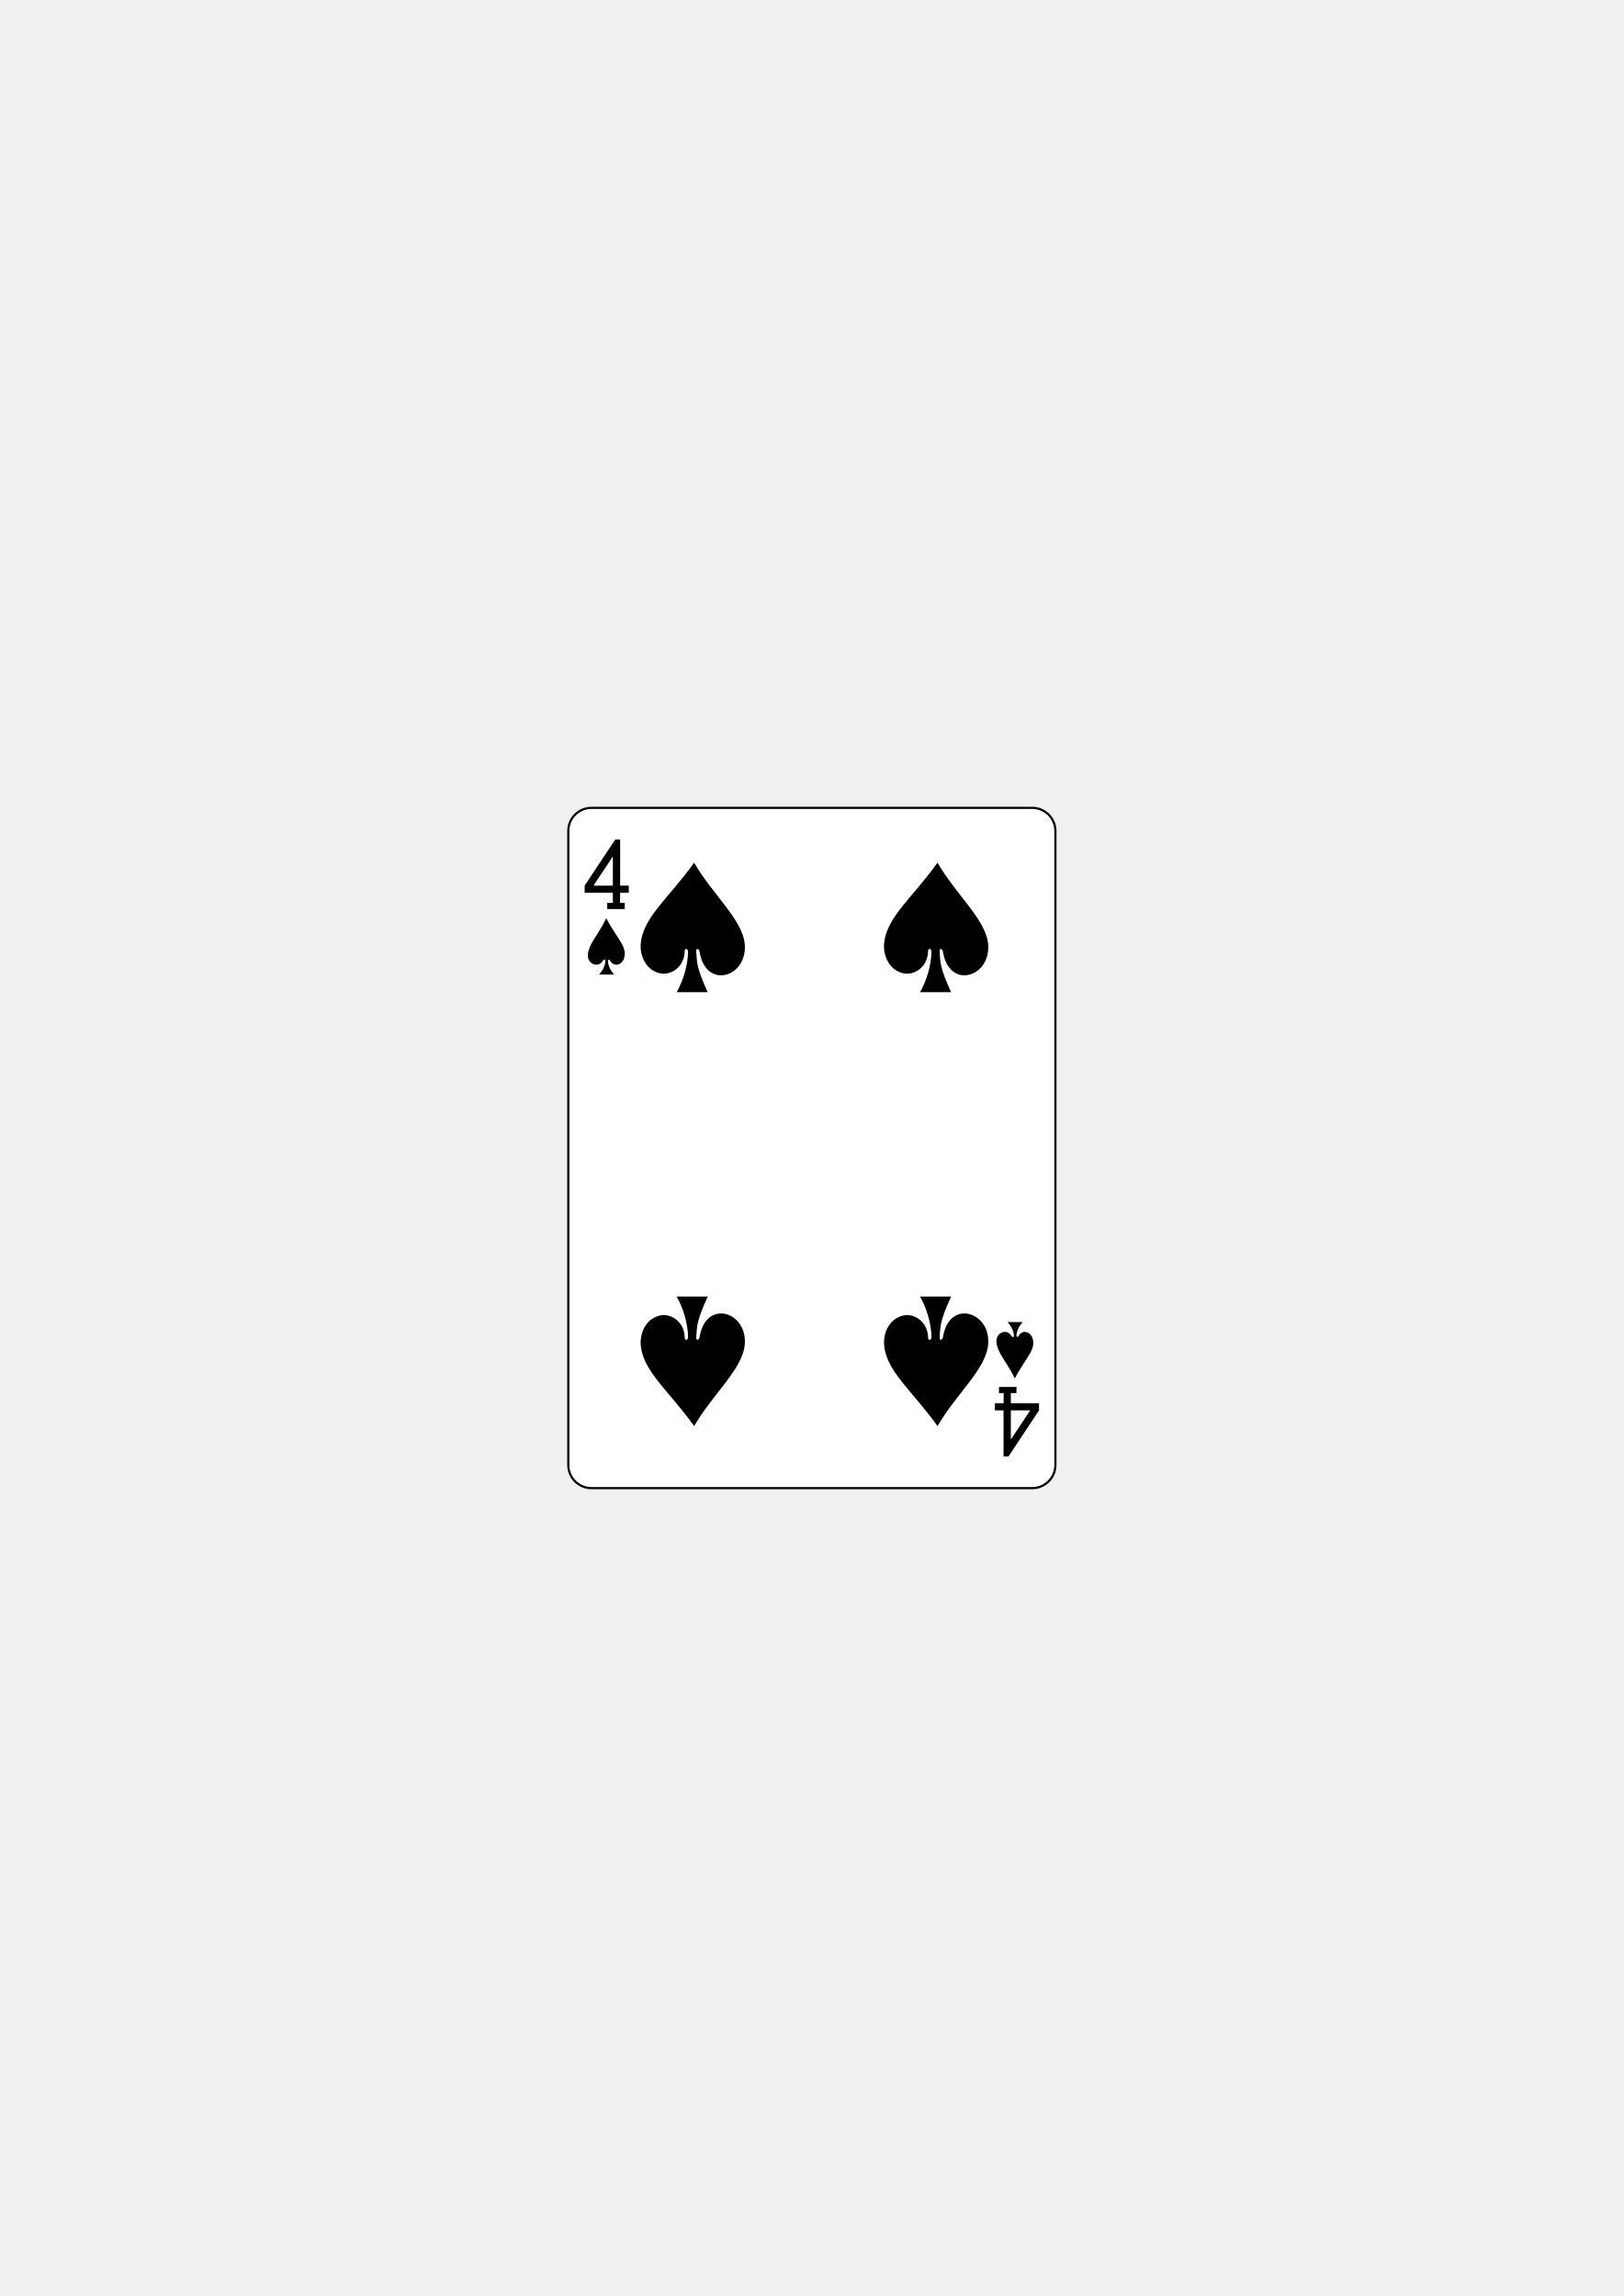
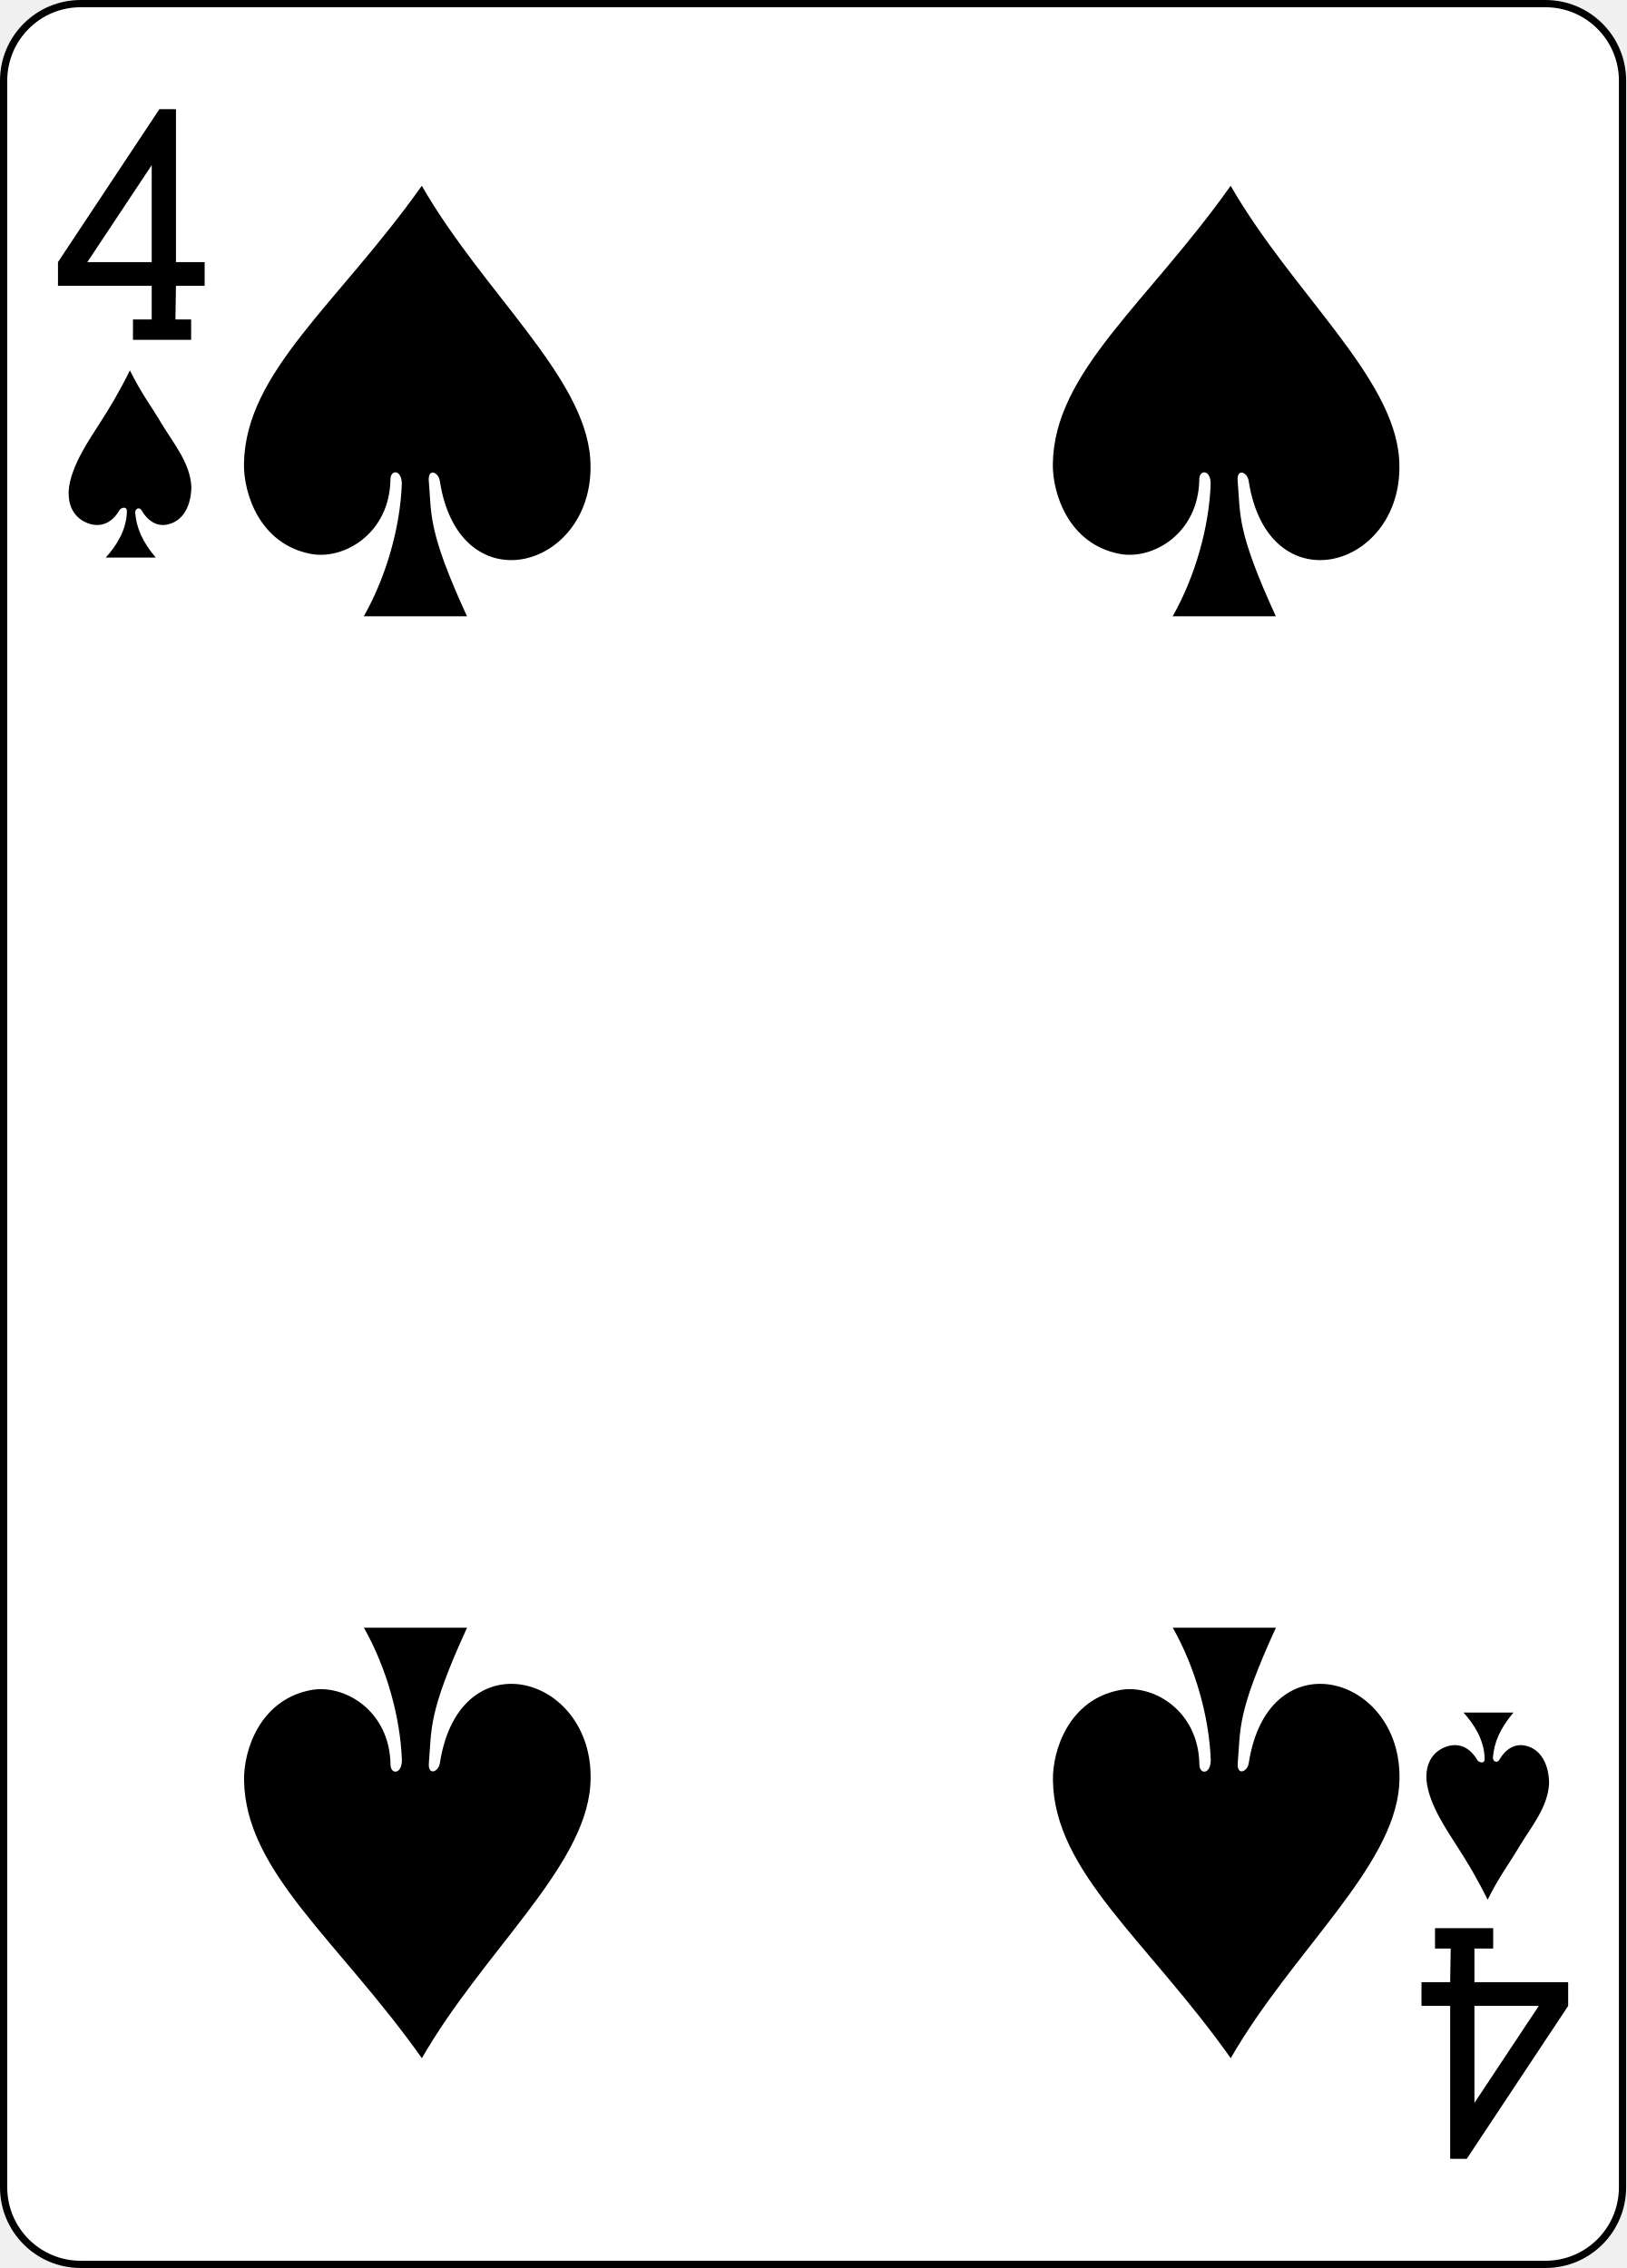
- <svg xmlns="http://www.w3.org/2000/svg" width="744.094" height="1052.362" id="svg4423" version="1.1">
-   <defs id="defs4425" />
+ <svg xmlns="http://www.w3.org/2000/svg" version="1.2" baseProfile="tiny" id="svg4423" x="0px" y="0px" width="224.226px" height="312.807px" viewBox="259.935 369.777 224.226 312.807" overflow="inherit" xml:space="preserve">
  <g id="layer1">
-     <g transform="translate(-1383,92.13511)" id="g3536" style="display:inline">
+     <g id="g3536" transform="translate(-1383,92.13511)">
      <g id="g8085" transform="translate(-0.9965656,0)">
        <g id="g8072">
-           <g transform="translate(-5059.956,3024.952)" style="display:inline" id="g8902-9">
-             <rect y="-2746.811" x="6704.386" height="311.811" width="223.228" id="rect6353-0" style="fill:#ffffff;fill-opacity:1;stroke:#000000;stroke-width:0.997;stroke-miterlimit:4;stroke-opacity:1;stroke-dasharray:none;display:inline" rx="10.63" ry="10.63" />
-             <g transform="matrix(0.3010621,0,0,0.3010621,5623.293,-1949.67)" id="g8591-0">
-               <path id="path7104-6" d="m 3650.172,-2493.73 0,-9.344 8.586,0 0,-15.399 -42.931,0 0,-10.865 46.453,-70.079 7.591,0.026 0,70.053 13.132,0 0,10.865 -13.132,0 -0.253,15.399 7.197,0 0,9.344 z m 8.586,-80.04 -29.493,44.432 29.493,0 z" style="fill:#000000;fill-opacity:1;display:inline" />
-               <path style="fill:#000000;fill-opacity:1;display:inline" d="m 4273.157,-1766.094 0,9.344 -8.586,0 0,15.399 42.931,0 0,10.865 -46.453,70.079 -7.591,-0.026 0,-70.053 -13.132,0 0,-10.865 13.132,0 0.253,-15.399 -7.197,0 0,-9.344 z m -8.586,80.04 29.493,-44.432 -29.493,0 z" id="path7159-1" />
+           <g id="g8902-9" transform="translate(-5059.956,3024.952)">
+             <path id="rect6353-0" fill="#FFFFFF" stroke="#000000" stroke-width="0.997" d="M6715.016-2746.811h201.969       c5.871,0,10.631,4.759,10.631,10.63v290.551c0,5.871-4.76,10.629-10.631,10.629h-201.969c-5.871,0-10.63-4.758-10.63-10.629       v-290.551C6704.386-2742.052,6709.145-2746.811,6715.016-2746.811z" />
+             <g id="g8591-0" transform="matrix(0.3010621,0,0,0.3010621,5623.293,-1949.67)">
+               <path id="path7104-6" d="M3650.174-2493.729        v-9.345h8.586v-15.398h-42.931v-10.867l46.453-70.079l7.59,0.026v70.053h13.131v10.867h-13.131l-0.253,15.398h7.198v9.345        H3650.174z M3658.76-2573.77l-29.492,44.431h29.492V-2573.77z" />
+               <path id="path7159-1" d="M4273.162-1766.095        v9.342h-8.589v15.401h42.934v10.866l-46.457,70.077l-7.59-0.026v-70.052h-13.13v-10.866h13.13l0.253-15.401h-7.195v-9.342        H4273.162z M4264.573-1686.053l29.492-44.432h-29.492V-1686.053z" />
            </g>
          </g>
        </g>
      </g>
-       <path id="path3198" d="m 1698.34,344.402 c 0.015,-2.026 -1.587,-2.064 -1.569,-0.586 -0.134,7.429 -6.417,11.086 -10.981,10.219 -7.036,-1.338 -9.282,-8.322 -9.215,-12.435 0.207,-12.696 12.988,-22.058 24.52,-38.335 8.45,14.691 22.397,26.23 23.223,37.586 1.098,15.098 -18.009,20.73 -20.737,3.133 -0.176,-1.243 -1.64,-1.801 -1.526,-0.065 0.414,4.823 -0.175,6.831 5.266,18.719 l -14.222,0 c 3.15,-5.555 5.025,-12.375 5.24,-18.236 z" style="fill:#000000;fill-opacity:1;display:inline" />
-       <path id="path3200" d="m 1809.872,344.402 c 0.015,-2.026 -1.587,-2.064 -1.569,-0.586 -0.134,7.429 -6.417,11.086 -10.981,10.219 -7.036,-1.338 -9.282,-8.322 -9.215,-12.435 0.207,-12.696 12.988,-22.058 24.52,-38.335 8.45,14.691 22.397,26.23 23.223,37.586 1.098,15.098 -18.009,20.73 -20.737,3.133 -0.176,-1.243 -1.64,-1.801 -1.526,-0.065 0.414,4.823 -0.175,6.831 5.266,18.719 l -14.222,0 c 3.15,-5.555 5.025,-12.375 5.24,-18.236 z" style="fill:#000000;fill-opacity:1;display:inline" />
-       <path id="path3260" d="m 1698.35,520.373 c 0.015,2.026 -1.587,2.064 -1.569,0.586 -0.134,-7.429 -6.417,-11.086 -10.981,-10.219 -7.036,1.338 -9.282,8.322 -9.215,12.435 0.207,12.696 12.988,22.058 24.52,38.335 8.45,-14.691 22.397,-26.23 23.223,-37.586 1.098,-15.098 -18.009,-20.73 -20.737,-3.133 -0.176,1.243 -1.64,1.801 -1.526,0.065 0.414,-4.823 -0.175,-6.831 5.266,-18.719 l -14.222,0 c 3.15,5.555 5.025,12.375 5.24,18.236 z" style="fill:#000000;fill-opacity:1;display:inline" />
-       <path id="path3262" d="m 1809.883,520.373 c 0.015,2.026 -1.587,2.064 -1.569,0.586 -0.134,-7.429 -6.417,-11.086 -10.981,-10.219 -7.036,1.338 -9.282,8.322 -9.215,12.435 0.207,12.696 12.988,22.058 24.52,38.335 8.45,-14.691 22.397,-26.23 23.223,-37.586 1.098,-15.098 -18.009,-20.73 -20.737,-3.133 -0.176,1.243 -1.64,1.801 -1.526,0.065 0.414,-4.823 -0.175,-6.831 5.266,-18.719 l -14.222,0 c 3.15,5.555 5.025,12.375 5.24,18.236 z" style="fill:#000000;fill-opacity:1;display:inline" />
-       <path id="path3314" d="m 1660.434,348.191 c 0.01,-0.872 -0.895,-0.465 -1.018,-0.19 -1.163,1.986 -2.865,2.448 -4.548,1.732 -1.667,-0.709 -2.604,-2.28 -2.454,-4.522 0.31,-3.438 3.035,-7.2 4.355,-9.326 1.252,-1.93 2.628,-4.222 4.077,-7.154 1.697,3.363 2.559,4.321 4.405,7.391 1.626,2.704 3.893,5.353 4.067,8.622 0,2.485 -1.046,4.832 -3.399,5.259 -1.331,0.242 -2.579,-0.442 -3.504,-2.037 -0.282,-0.407 -0.849,-0.195 -0.839,0.362 0.165,2.093 0.955,3.983 2.829,6.212 l -6.887,0 c 1.41,-1.576 2.849,-3.704 2.915,-6.349 z" style="fill:#000000;fill-opacity:1;display:inline" />
-       <path style="fill:#000000;fill-opacity:1;display:inline" d="m 1847.653,520.192 c 0.01,0.872 -0.895,0.465 -1.018,0.19 -1.163,-1.986 -2.865,-2.448 -4.548,-1.732 -1.667,0.709 -2.604,2.28 -2.454,4.522 0.31,3.438 3.035,7.2 4.355,9.326 1.252,1.93 2.628,4.222 4.077,7.154 1.697,-3.363 2.559,-4.321 4.405,-7.392 1.626,-2.704 3.893,-5.353 4.067,-8.622 0,-2.485 -1.046,-4.832 -3.399,-5.259 -1.331,-0.242 -2.579,0.442 -3.504,2.037 -0.282,0.407 -0.849,0.195 -0.839,-0.362 0.165,-2.093 0.955,-3.983 2.829,-6.212 l -6.887,0 c 1.41,1.576 2.849,3.704 2.915,6.349 z" id="path3336" />
+       <path id="path3198" d="M1698.34,344.402    c0.015-2.025-1.587-2.064-1.568-0.586c-0.135,7.429-6.417,11.087-10.981,10.219c-7.036-1.338-9.282-8.322-9.215-12.436    c0.207-12.696,12.988-22.058,24.52-38.334c8.45,14.69,22.397,26.229,23.223,37.586c1.098,15.098-18.009,20.729-20.736,3.132    c-0.176-1.242-1.64-1.801-1.526-0.064c0.415,4.822-0.175,6.831,5.266,18.72H1693.1    C1696.25,357.083,1698.125,350.263,1698.34,344.402L1698.34,344.402z" />
+       <path id="path3200" d="M1809.872,344.402    c0.016-2.025-1.586-2.064-1.568-0.586c-0.133,7.429-6.416,11.087-10.98,10.219c-7.035-1.338-9.281-8.322-9.215-12.436    c0.207-12.696,12.988-22.058,24.521-38.334c8.449,14.69,22.396,26.229,23.223,37.586c1.098,15.098-18.01,20.729-20.738,3.132    c-0.176-1.242-1.639-1.801-1.525-0.064c0.414,4.822-0.174,6.831,5.266,18.72h-14.221    C1807.782,357.083,1809.659,350.263,1809.872,344.402L1809.872,344.402z" />
+       <path id="path3260" d="M1698.351,520.374    c0.015,2.025-1.587,2.064-1.569,0.586c-0.134-7.43-6.416-11.088-10.98-10.219c-7.036,1.336-9.282,8.32-9.215,12.434    c0.207,12.697,12.988,22.059,24.52,38.336c8.45-14.691,22.397-26.23,23.223-37.586c1.098-15.098-18.009-20.73-20.736-3.133    c-0.177,1.242-1.64,1.801-1.526,0.064c0.414-4.822-0.175-6.83,5.266-18.719h-14.222    C1696.26,507.693,1698.136,514.513,1698.351,520.374L1698.351,520.374z" />
+       <path id="path3262" d="M1809.884,520.374    c0.016,2.025-1.586,2.064-1.568,0.586c-0.135-7.43-6.416-11.088-10.98-10.219c-7.037,1.336-9.283,8.32-9.215,12.434    c0.207,12.697,12.988,22.059,24.52,38.336c8.451-14.691,22.398-26.23,23.223-37.586c1.098-15.098-18.008-20.73-20.736-3.133    c-0.176,1.242-1.641,1.801-1.525,0.064c0.414-4.822-0.176-6.83,5.266-18.719h-14.223    C1807.794,507.693,1809.669,514.513,1809.884,520.374L1809.884,520.374z" />
+       <path id="path3314" d="M1660.435,348.191    c0.01-0.871-0.896-0.464-1.018-0.19c-1.163,1.986-2.865,2.448-4.548,1.732c-1.667-0.709-2.604-2.28-2.454-4.522    c0.31-3.438,3.035-7.199,4.355-9.326c1.252-1.93,2.628-4.222,4.077-7.154c1.697,3.363,2.559,4.321,4.405,7.392    c1.626,2.704,3.892,5.354,4.067,8.622c0,2.485-1.046,4.832-3.399,5.26c-1.332,0.242-2.579-0.441-3.504-2.037    c-0.282-0.406-0.849-0.194-0.839,0.362c0.165,2.093,0.956,3.983,2.83,6.212h-6.887    C1658.93,352.965,1660.368,350.837,1660.435,348.191L1660.435,348.191z" />
+       <path id="path3336" d="M1847.653,520.193    c0.01,0.871-0.895,0.463-1.018,0.189c-1.164-1.986-2.865-2.447-4.547-1.732c-1.668,0.709-2.605,2.281-2.455,4.523    c0.311,3.438,3.035,7.199,4.355,9.326c1.252,1.93,2.627,4.221,4.076,7.154c1.697-3.363,2.559-4.322,4.406-7.393    c1.625-2.703,3.893-5.354,4.066-8.621c0-2.486-1.045-4.832-3.398-5.26c-1.332-0.242-2.58,0.441-3.504,2.037    c-0.283,0.406-0.85,0.193-0.84-0.363c0.166-2.094,0.955-3.982,2.83-6.211h-6.887    C1846.149,515.419,1847.587,517.546,1847.653,520.193L1847.653,520.193z" />
    </g>
  </g>
</svg>
